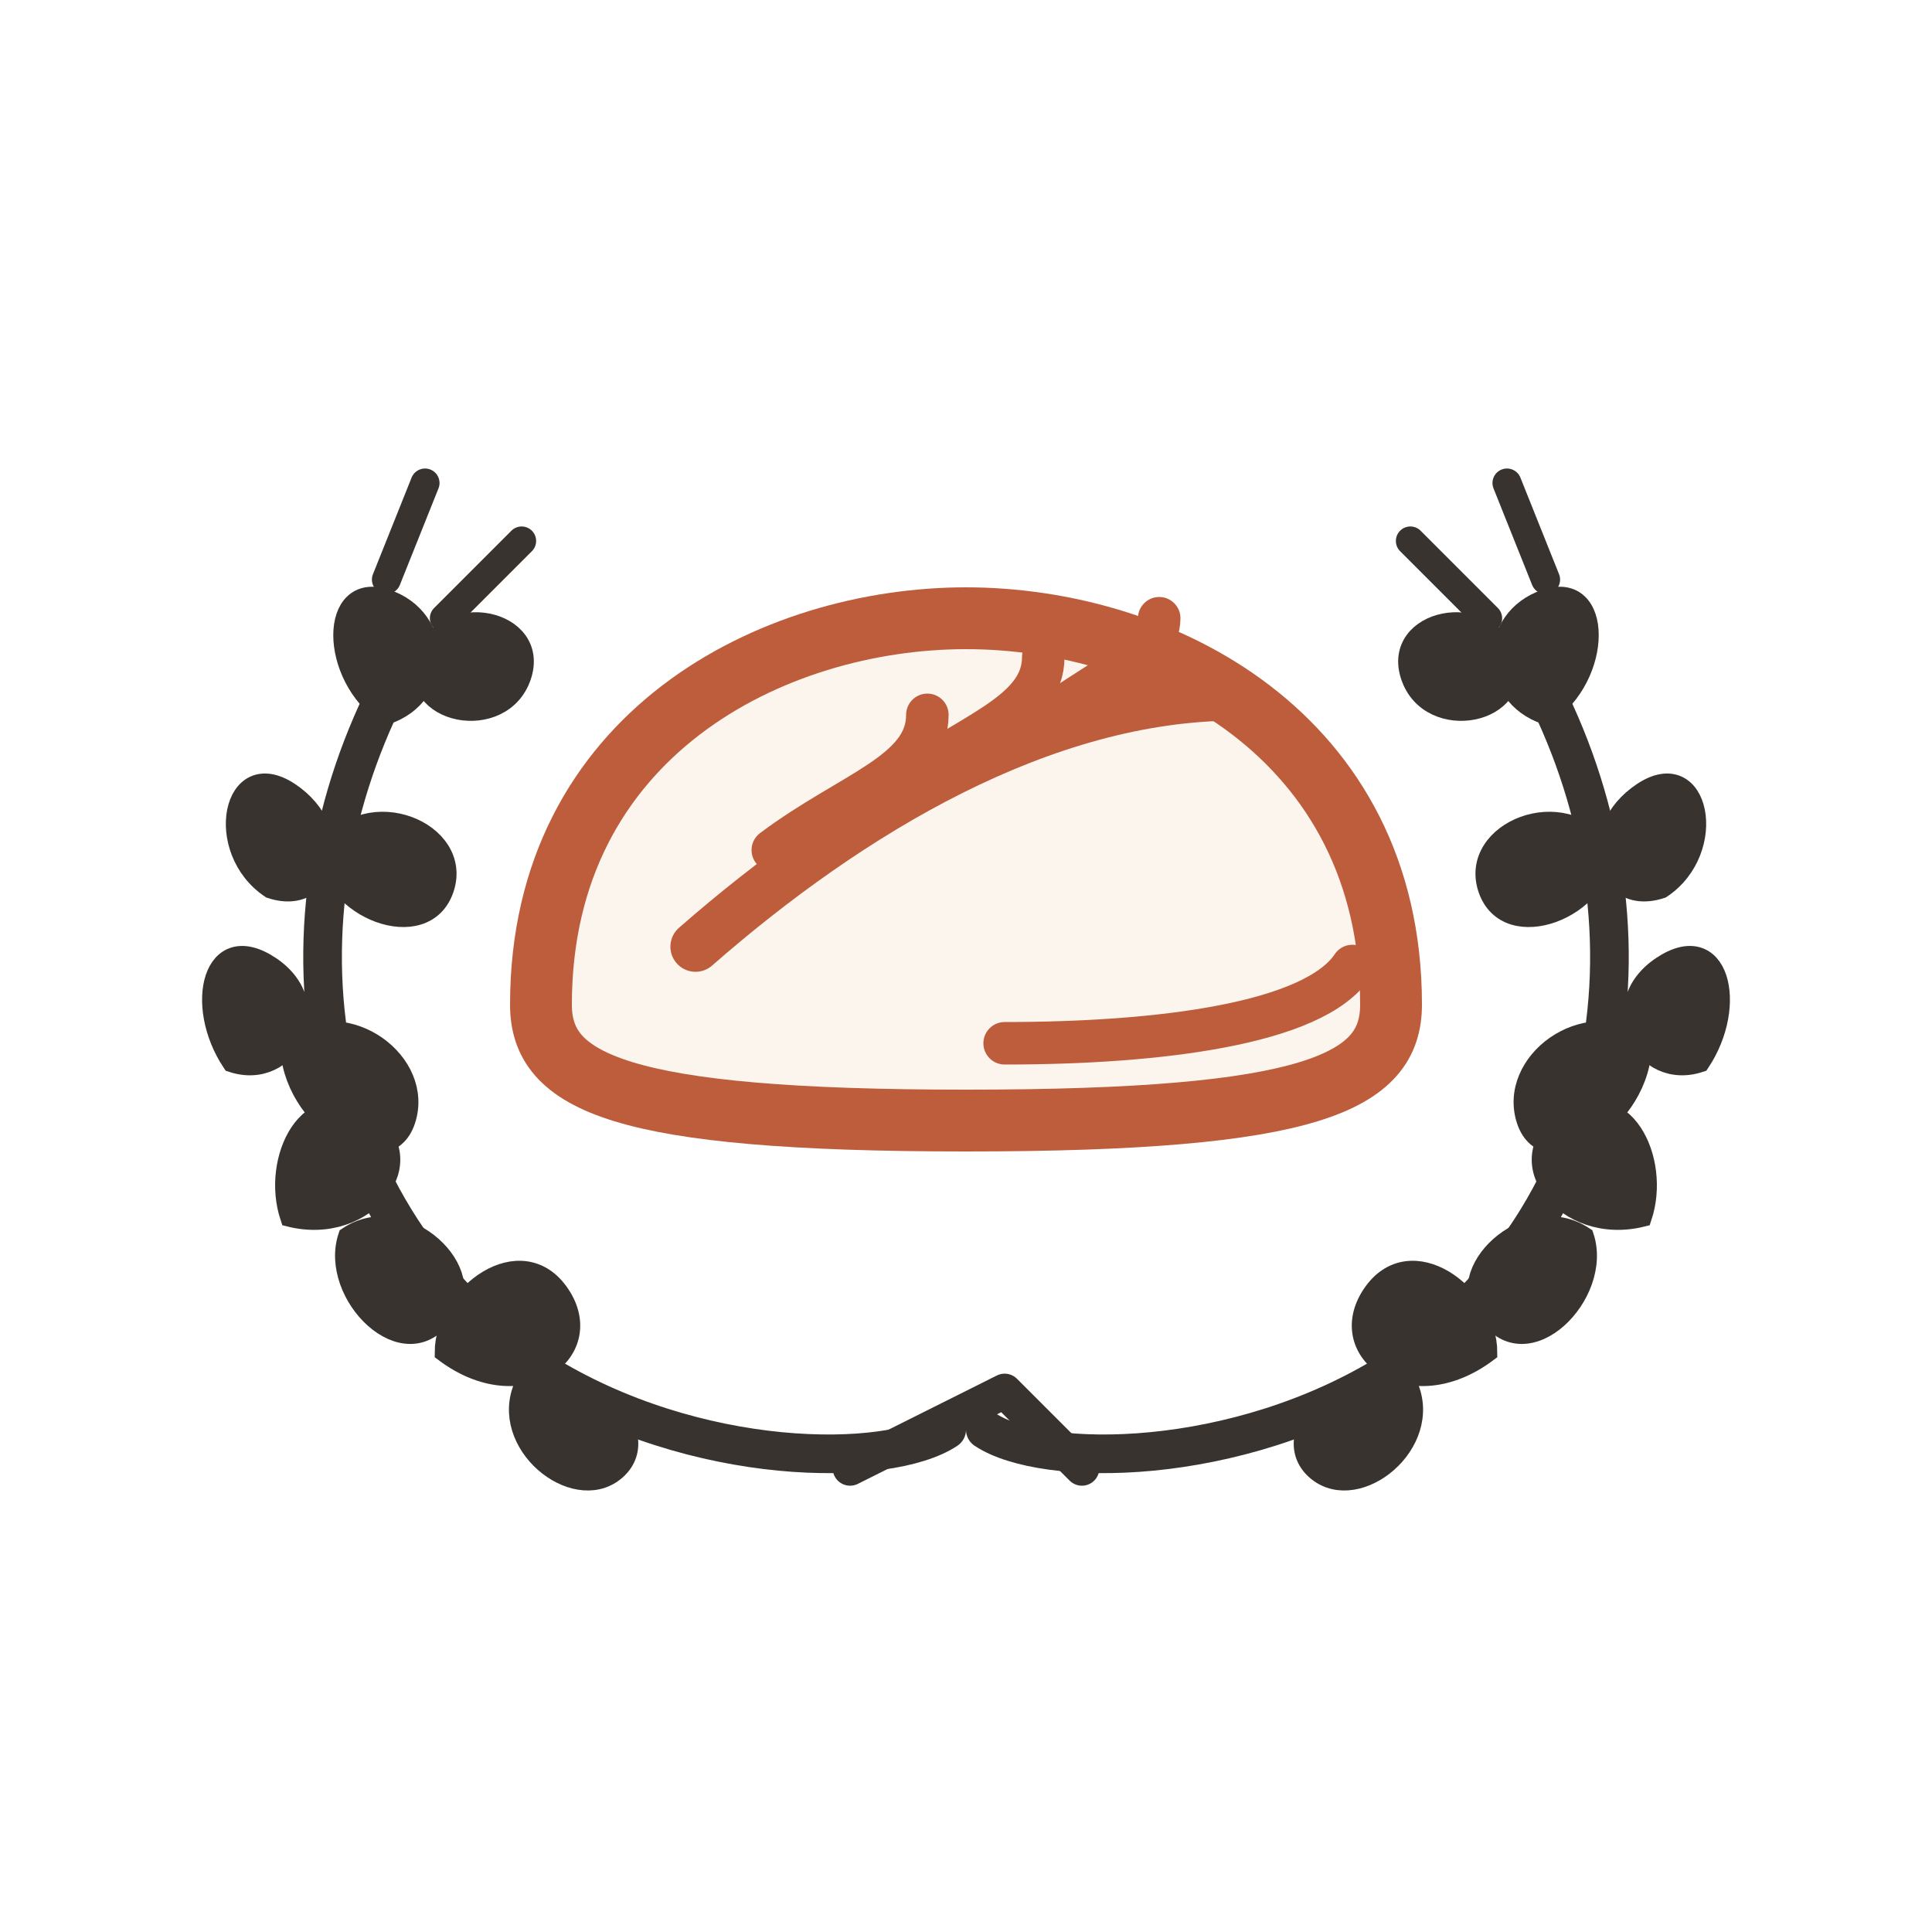
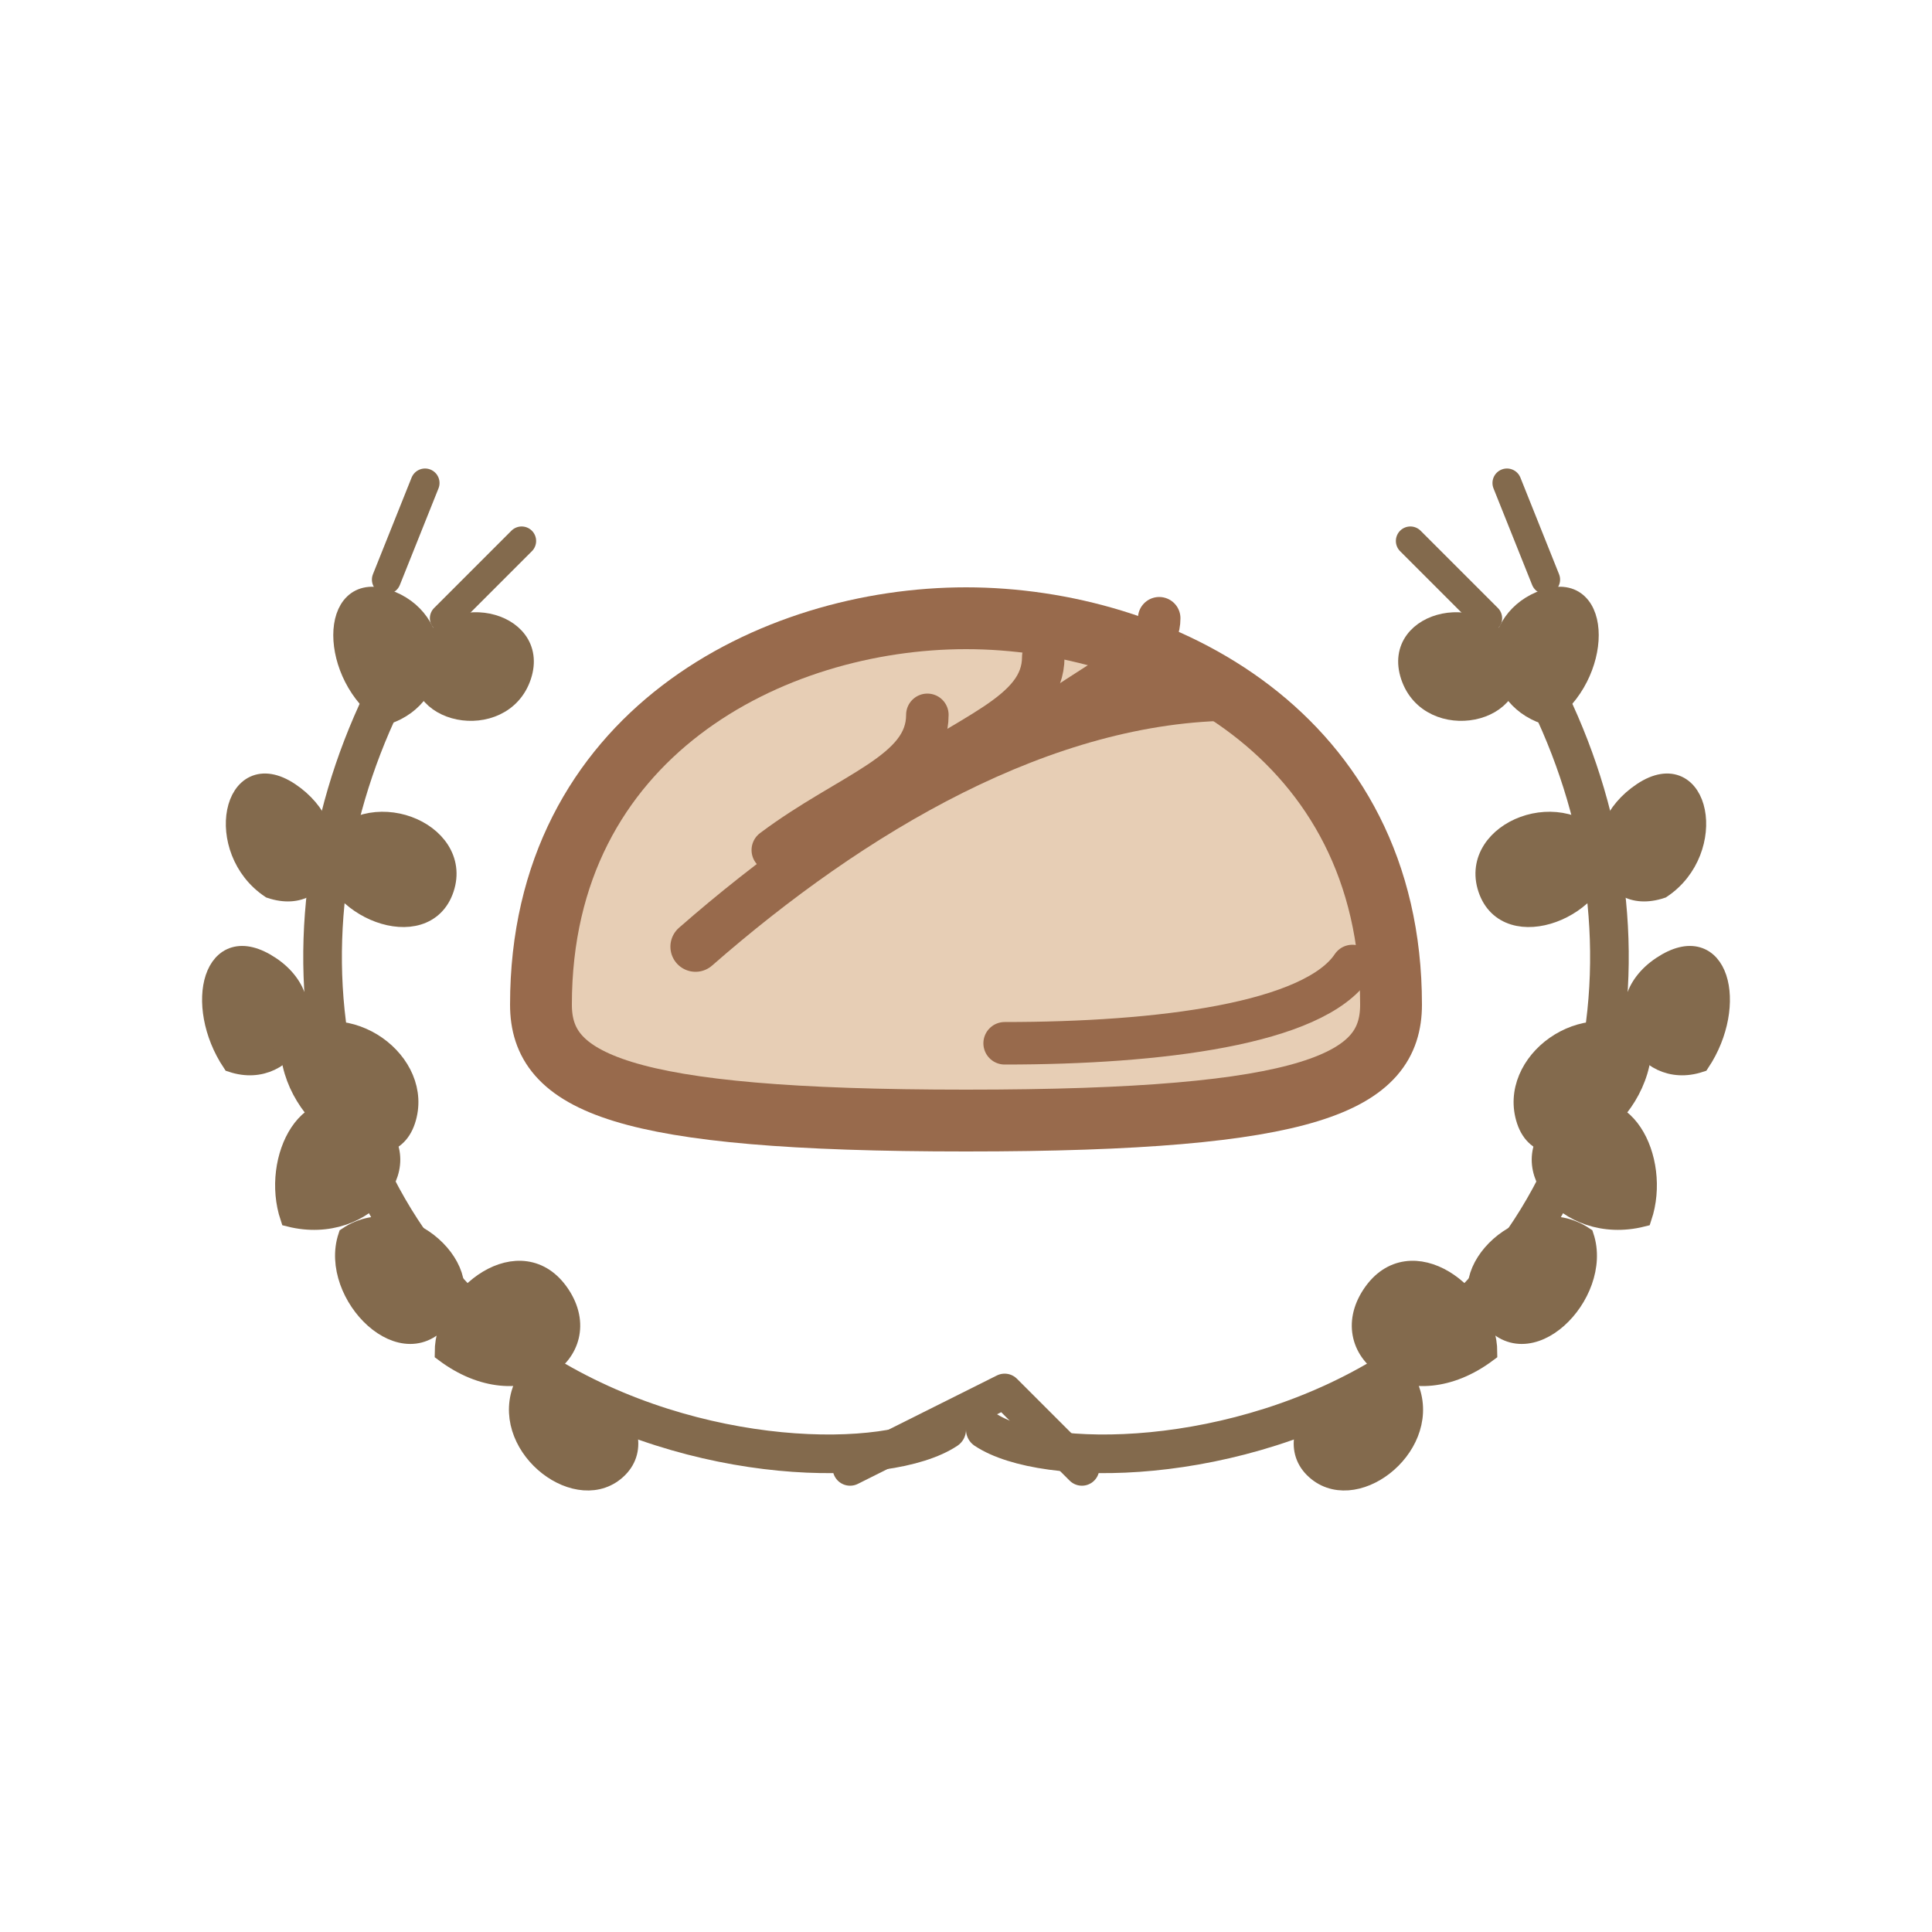
<svg xmlns="http://www.w3.org/2000/svg" viewBox="0 0 100 100" fill="none">
-   <path d="M 28 52 C 28 38, 40 32, 50 32 C 60 32, 72 38, 72 52 C 72 56, 68 58, 50 58 C 32 58, 28 56, 28 52 Z" fill="#fbf5ee" stroke="#be5d3c" stroke-width="3.2" stroke-linecap="round" stroke-linejoin="round" />
-   <path d="M 52 54 C 60 54, 68 53, 70 50" stroke="#be5d3c" stroke-width="2.2" stroke-linecap="round" />
-   <path d="M 36 49 C 44 42, 54 36, 64 36" stroke="#be5d3c" stroke-width="2.6" stroke-linecap="round" />
-   <path d="M 40 44 C 44 41, 48 40, 48 37" stroke="#be5d3c" stroke-width="2.2" stroke-linecap="round" />
-   <path d="M 46 41 C 50 38, 54 37, 54 34" stroke="#be5d3c" stroke-width="2.2" stroke-linecap="round" />
-   <path d="M 53 38 C 57 35, 60 34, 60 32" stroke="#be5d3c" stroke-width="2.2" stroke-linecap="round" />
-   <g stroke="#38332e" fill="#38332e">
+   <path d="M 28 52 C 28 38, 40 32, 50 32 C 60 32, 72 38, 72 52 C 72 56, 68 58, 50 58 C 32 58, 28 56, 28 52 Z" fill="#E7CEB5" stroke="#986A4C" stroke-width="3.2" stroke-linecap="round" stroke-linejoin="round" />
+   <path d="M 52 54 C 60 54, 68 53, 70 50" stroke="#986A4C" stroke-width="2.2" stroke-linecap="round" />
+   <path d="M 36 49 C 44 42, 54 36, 64 36" stroke="#986A4C" stroke-width="2.6" stroke-linecap="round" />
+   <path d="M 40 44 C 44 41, 48 40, 48 37" stroke="#986A4C" stroke-width="2.2" stroke-linecap="round" />
+   <path d="M 46 41 C 50 38, 54 37, 54 34" stroke="#986A4C" stroke-width="2.2" stroke-linecap="round" />
+   <path d="M 53 38 C 57 35, 60 34, 60 32" stroke="#986A4C" stroke-width="2.2" stroke-linecap="round" />
+   <g stroke="#836A4D" fill="#836A4D">
    <path d="M 21 34 C 14 46, 15 62, 28 71 C 36 76, 46 76, 49 74" fill="none" stroke-width="2" stroke-linecap="round" />
    <path d="M 79 34 C 86 46, 85 62, 72 71 C 64 76, 54 76, 51 74" fill="none" stroke-width="2" stroke-linecap="round" />
    <path d="M 44 76 L 52 72 L 56 76" fill="none" stroke-width="1.8" stroke-linecap="round" stroke-linejoin="round" />
    <path d="M 22 34 C 23 31, 28 32, 27 35 C 26 38, 21 37, 22 34 Z" />
    <path d="M 20 37 C 17 35, 17 30, 20 31 C 23 32, 23 36, 20 37 Z" />
    <path d="M 17 44 C 19 41, 24 43, 23 46 C 22 49, 17 47, 17 44 Z" />
    <path d="M 14 46 C 11 44, 12 39, 15 41 C 18 43, 17 47, 14 46 Z" />
    <path d="M 15 54 C 18 52, 22 55, 21 58 C 20 61, 15 58, 15 54 Z" />
    <path d="M 12 55 C 10 52, 11 48, 14 50 C 17 52, 15 56, 12 55 Z" />
    <path d="M 18 64 C 21 62, 25 66, 23 68 C 21 71, 17 67, 18 64 Z" />
    <path d="M 15 63 C 14 60, 16 56, 19 58 C 22 60, 19 64, 15 63 Z" />
    <path d="M 27 72 C 30 70, 34 74, 32 76 C 30 78, 26 75, 27 72 Z" />
    <path d="M 23 70 C 23 67, 27 64, 29 67 C 31 70, 27 73, 23 70 Z" />
    <path d="M 78 34 C 77 31, 72 32, 73 35 C 74 38, 79 37, 78 34 Z" />
    <path d="M 80 37 C 83 35, 83 30, 80 31 C 77 32, 77 36, 80 37 Z" />
    <path d="M 83 44 C 81 41, 76 43, 77 46 C 78 49, 83 47, 83 44 Z" />
    <path d="M 86 46 C 89 44, 88 39, 85 41 C 82 43, 83 47, 86 46 Z" />
    <path d="M 85 54 C 82 52, 78 55, 79 58 C 80 61, 85 58, 85 54 Z" />
    <path d="M 88 55 C 90 52, 89 48, 86 50 C 83 52, 85 56, 88 55 Z" />
    <path d="M 82 64 C 79 62, 75 66, 77 68 C 79 71, 83 67, 82 64 Z" />
    <path d="M 85 63 C 86 60, 84 56, 81 58 C 78 60, 81 64, 85 63 Z" />
    <path d="M 73 72 C 70 70, 66 74, 68 76 C 70 78, 74 75, 73 72 Z" />
    <path d="M 77 70 C 77 67, 73 64, 71 67 C 69 70, 73 73, 77 70 Z" />
    <path d="M 23 32 L 27 28" stroke-width="1.5" stroke-linecap="round" />
    <path d="M 20 30 L 22 25" stroke-width="1.5" stroke-linecap="round" />
    <path d="M 77 32 L 73 28" stroke-width="1.5" stroke-linecap="round" />
    <path d="M 80 30 L 78 25" stroke-width="1.5" stroke-linecap="round" />
  </g>
</svg>
